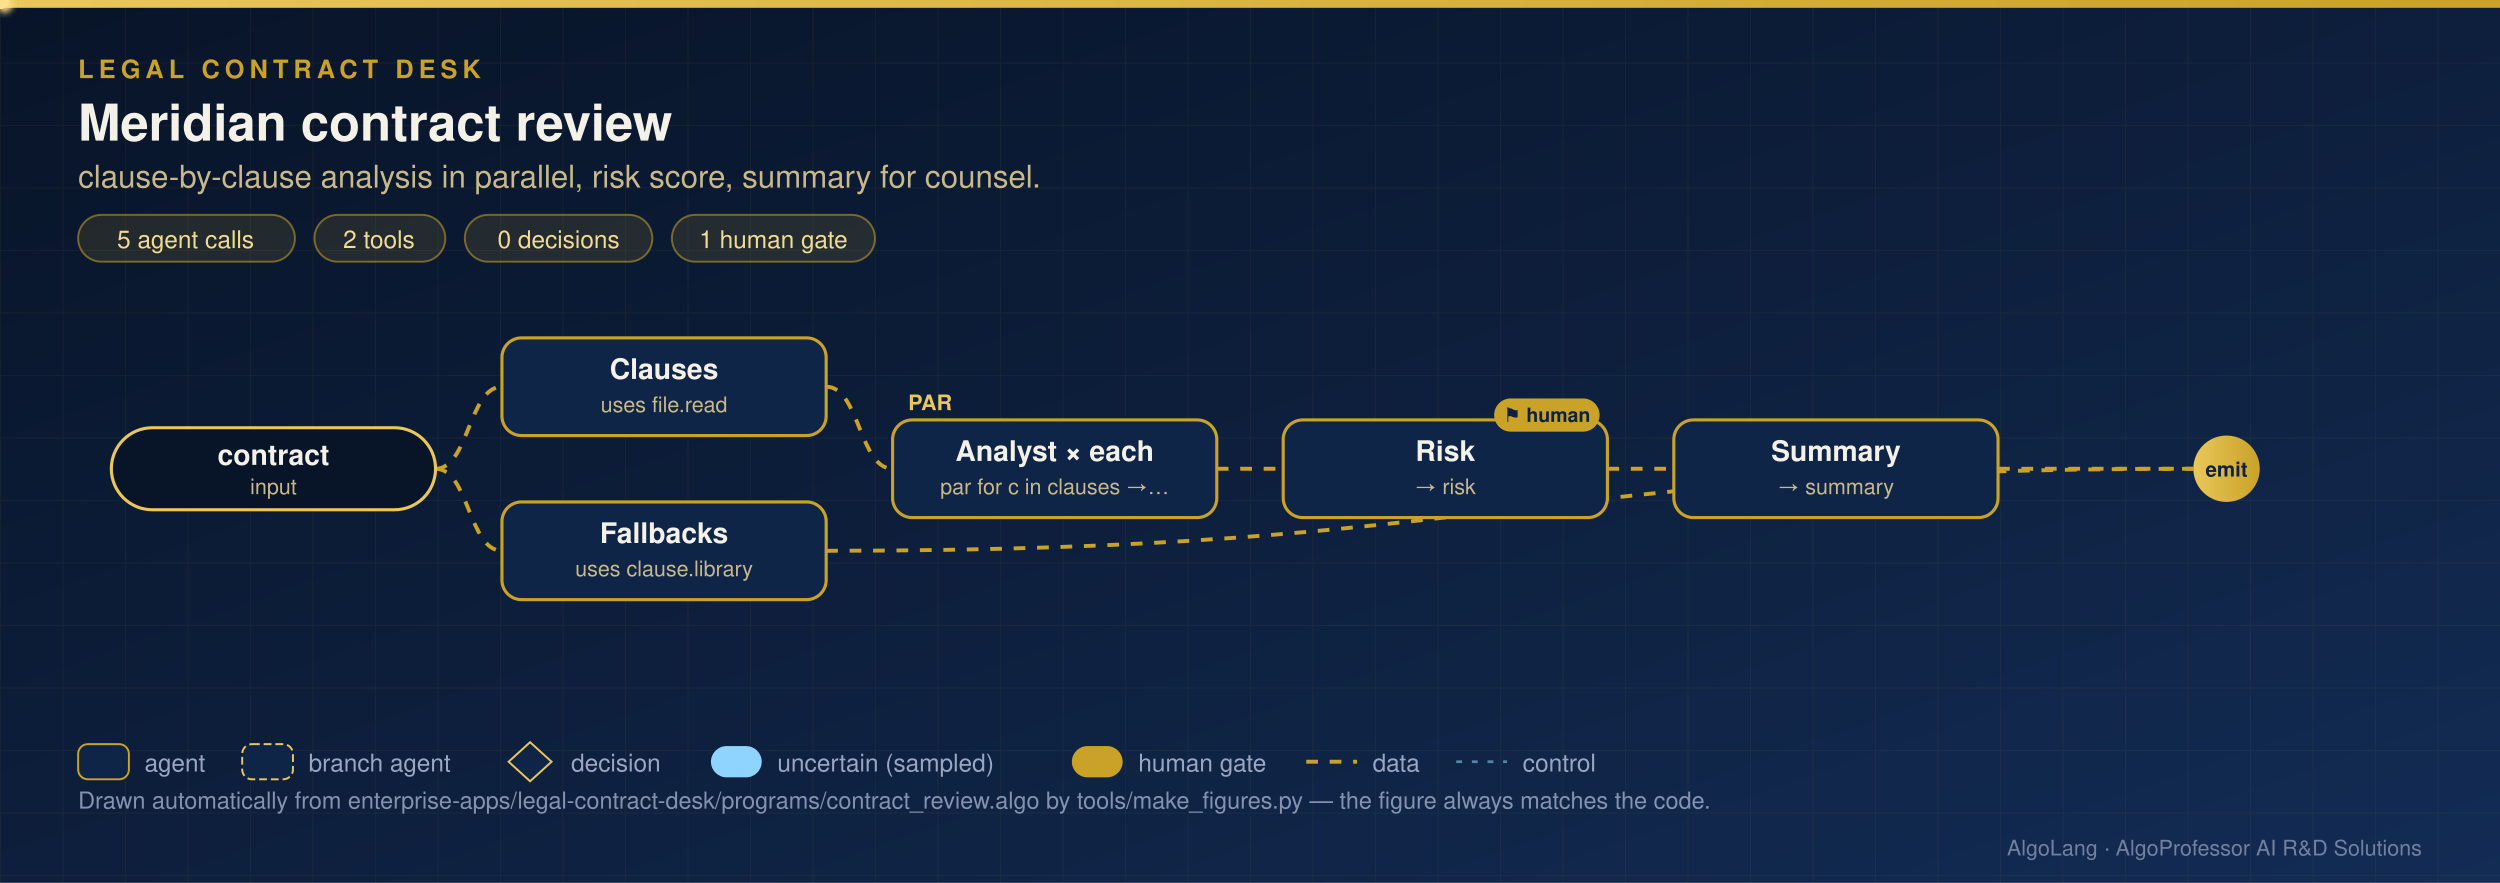
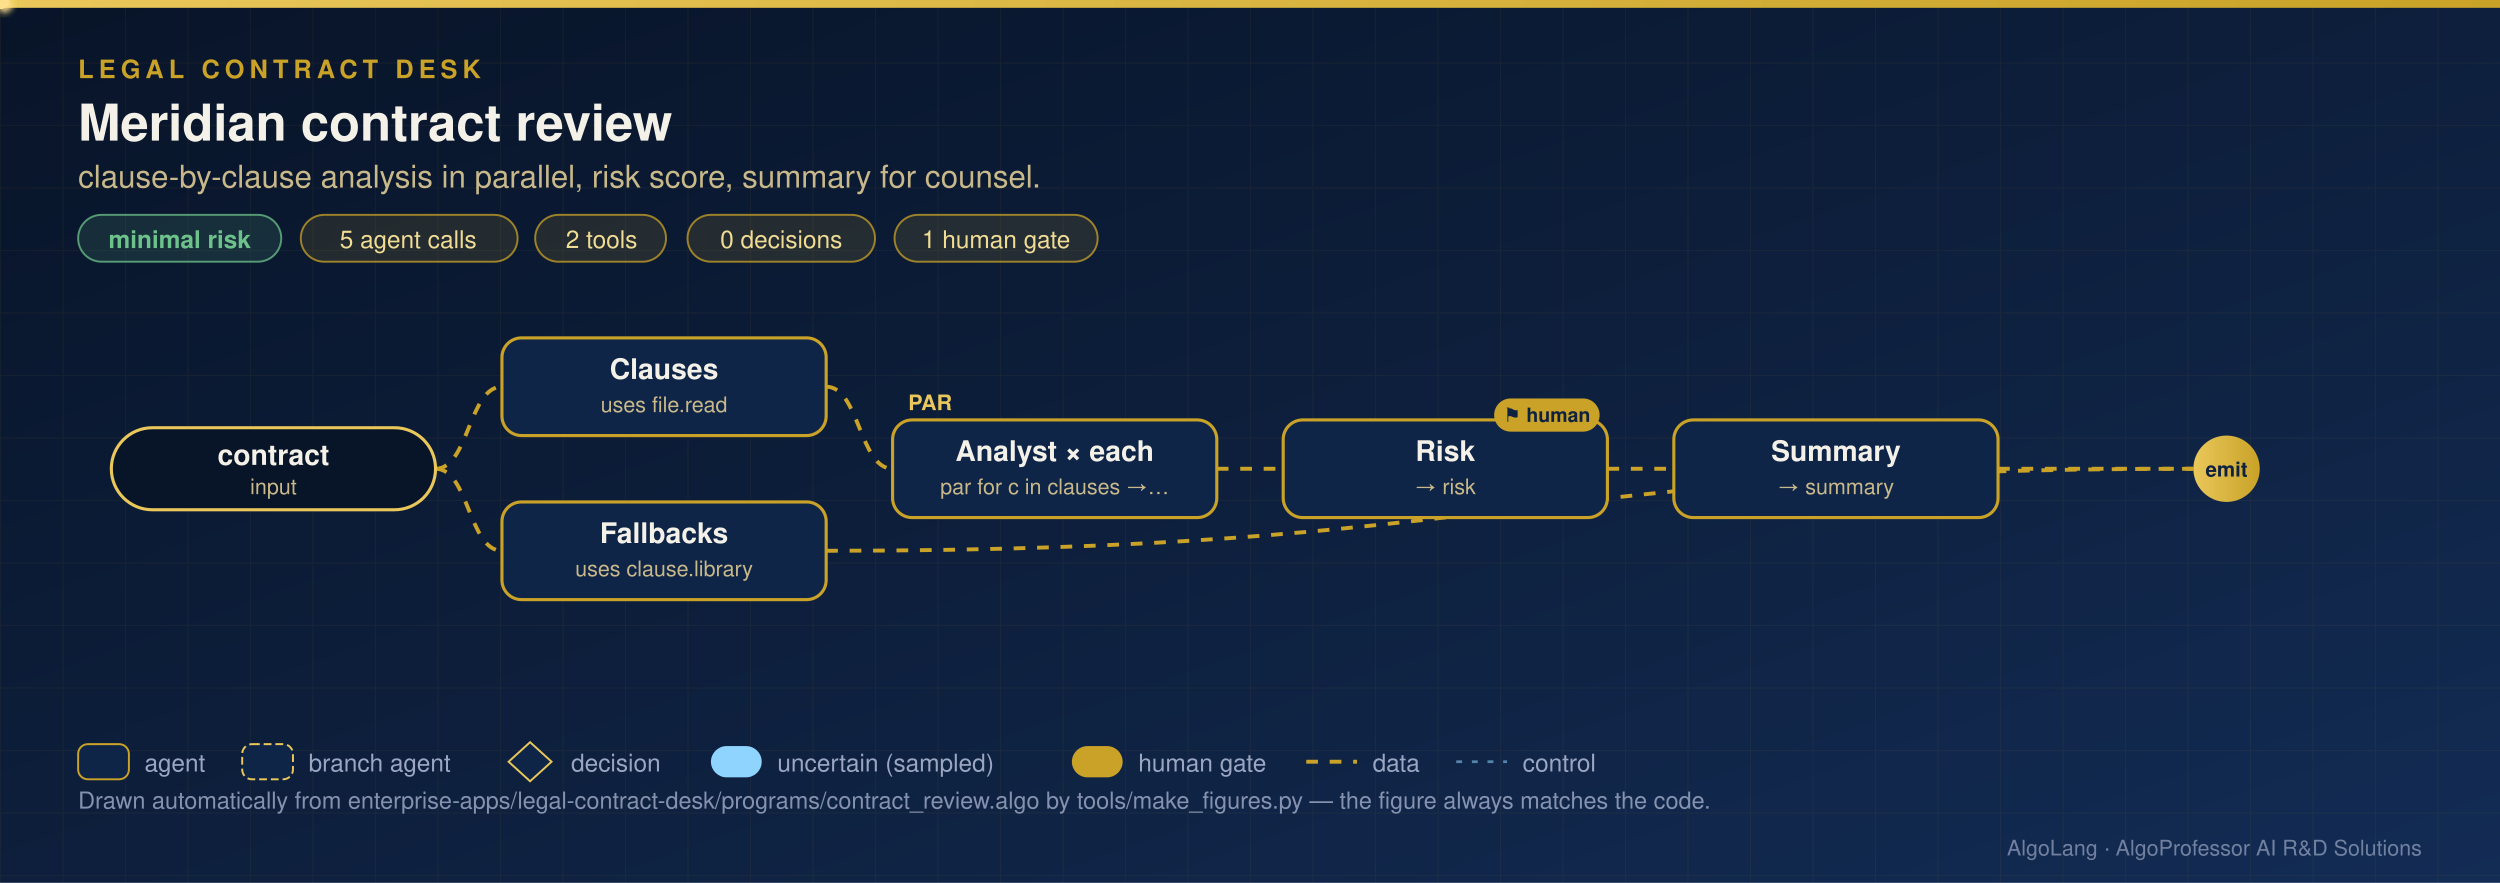
<svg xmlns="http://www.w3.org/2000/svg" viewBox="0 0 1280 452" width="1280" height="452" role="img" aria-label="Meridian contract review">
  <defs>
    <linearGradient id="bg" x1="0" y1="0" x2="1" y2="1">
      <stop offset="0" stop-color="#081428" />
      <stop offset=".6" stop-color="#0e2140" />
      <stop offset="1" stop-color="#132c55" />
    </linearGradient>
    <linearGradient id="gold" x1="0" x2="1">
      <stop offset="0" stop-color="#e9c75a" />
      <stop offset="1" stop-color="#c9a227" />
    </linearGradient>
    <pattern id="grid" width="32" height="32" patternUnits="userSpaceOnUse">
      <path d="M32 0H0V32" fill="none" stroke="#c9a227" stroke-opacity=".06" />
    </pattern>
    <filter id="soft" x="-50%" y="-50%" width="200%" height="200%">
      <feGaussianBlur stdDeviation="2.5" result="b" />
      <feMerge>
        <feMergeNode in="b" />
        <feMergeNode in="SourceGraphic" />
      </feMerge>
    </filter>
  </defs>
  <style>
    text { font-family: "Segoe UI", "Helvetica Neue", Helvetica, Arial, sans-serif; }
    .mono { font-family: "SFMono-Regular", Consolas, "Liberation Mono", Menlo, monospace; }
    .wire { fill: none; stroke: #c9a227; stroke-width: 2; stroke-dasharray: 6 6; animation: dash 1.1s linear infinite; }
    .ctl { fill: none; stroke: #8fd3ff; stroke-opacity: .55; stroke-width: 1.4; stroke-dasharray: 3 5; animation: dash 2.2s linear infinite; }
    .card { fill: #0f2547; stroke: #c9a227; stroke-opacity: .75; stroke-width: 1.4; }
    .glow { animation: glow 3.6s ease-in-out infinite; }
    .rise { animation: rise 1.2s cubic-bezier(.2,.8,.2,1) both; }
    .fade { opacity: 0; animation: fade 7s ease-in-out infinite; }
    .pulse { animation: pulse 2.4s ease-in-out infinite; }
    @keyframes dash { to { stroke-dashoffset: -24; } }
    @keyframes glow { 0%, 100% { stroke-opacity: .35; } 50% { stroke-opacity: 1; } }
    @keyframes rise { from { transform: translateY(12px); } to { transform: none; } }
    @keyframes fade { 0%, 6% { opacity: 0; } 14%, 88% { opacity: 1; } 100% { opacity: 0; } }
    @keyframes pulse { 0%, 100% { opacity: .55; } 50% { opacity: 1; } }
    
    @media (prefers-reduced-motion: reduce) { * { animation: none !important; } .fade { opacity: 1; } }
  </style>
  <rect width="1280" height="452" fill="url(#bg)" />
  <rect width="1280" height="452" fill="url(#grid)" />
  <rect width="1280" height="4" fill="url(#gold)" />
  <text x="40" y="40" fill="#c9a227" font-size="13" letter-spacing="2.6" font-weight="700">LEGAL CONTRACT DESK</text>
  <text x="40" y="72" fill="#f4f1e8" font-size="26" font-weight="700">Meridian contract review</text>
  <text x="40" y="96" fill="#c9b98a" font-size="16">clause-by-clause analysis in parallel, risk score, summary for counsel.</text>
-   <rect x="40" y="110" width="111" height="24" rx="12" fill="#c9a227" fill-opacity=".13" stroke="#c9a227" stroke-opacity=".55" />
-   <text x="95" y="127" fill="#f1dc94" font-size="12.5" text-anchor="middle">5 agent calls</text>
-   <rect x="161" y="110" width="67" height="24" rx="12" fill="#c9a227" fill-opacity=".13" stroke="#c9a227" stroke-opacity=".55" />
-   <text x="194" y="127" fill="#f1dc94" font-size="12.5" text-anchor="middle">2 tools</text>
-   <rect x="238" y="110" width="96" height="24" rx="12" fill="#c9a227" fill-opacity=".13" stroke="#c9a227" stroke-opacity=".55" />
-   <text x="286" y="127" fill="#f1dc94" font-size="12.5" text-anchor="middle">0 decisions</text>
-   <rect x="344" y="110" width="104" height="24" rx="12" fill="#c9a227" fill-opacity=".13" stroke="#c9a227" stroke-opacity=".55" />
-   <text x="396" y="127" fill="#f1dc94" font-size="12.5" text-anchor="middle">1 human gate</text>
+   <rect x="40" y="110" width="104" height="24" rx="12" fill="#6cc28a" fill-opacity=".13" stroke="#6cc28a" stroke-opacity=".75" />
+   <text x="92" y="127" fill="#6cc28a" font-size="12.5" font-weight="700" text-anchor="middle">minimal risk</text>
+   <rect x="154" y="110" width="111" height="24" rx="12" fill="#c9a227" fill-opacity=".13" stroke="#c9a227" stroke-opacity=".75" />
+   <text x="209" y="127" fill="#f1dc94" font-size="12.5" font-weight="400" text-anchor="middle">5 agent calls</text>
+   <rect x="274" y="110" width="67" height="24" rx="12" fill="#c9a227" fill-opacity=".13" stroke="#c9a227" stroke-opacity=".75" />
+   <text x="308" y="127" fill="#f1dc94" font-size="12.5" font-weight="400" text-anchor="middle">2 tools</text>
+   <rect x="352" y="110" width="96" height="24" rx="12" fill="#c9a227" fill-opacity=".13" stroke="#c9a227" stroke-opacity=".75" />
+   <text x="400" y="127" fill="#f1dc94" font-size="12.5" font-weight="400" text-anchor="middle">0 decisions</text>
+   <rect x="458" y="110" width="104" height="24" rx="12" fill="#c9a227" fill-opacity=".13" stroke="#c9a227" stroke-opacity=".75" />
+   <text x="510" y="127" fill="#f1dc94" font-size="12.5" font-weight="400" text-anchor="middle">1 human gate</text>
  <path id="e0" d="M223.0 240.0 C 240.0 240.0, 240.0 198.0, 257.0 198.0" class="wire" />
  <path id="e1" d="M423.0 198.0 C 440.0 198.0, 440.0 240.0, 457.0 240.0" class="wire" />
  <path id="e2" d="M623.0 240.0 C 640.0 240.0, 640.0 240.0, 657.0 240.0" class="wire" />
  <path id="e3" d="M823.0 240.0 C 840.0 240.0, 840.0 240.0, 857.0 240.0" class="wire" />
  <path id="e4" d="M223.0 240.0 C 240.0 240.0, 240.0 282.0, 257.0 282.0" class="wire" />
  <path id="e5" d="M1023.0 240.0 C 1073.0 240.0, 1073.0 240.0, 1123.0 240.0" class="wire" />
  <path id="e6" d="M423.0 282.0 C 773.0 282.0, 773.0 240.0, 1123.0 240.0" class="wire" />
  <g class="rise" style="animation-delay:0.00s">
    <rect x="57.0" y="219.0" width="166.0" height="42" rx="21" fill="#081428" stroke="#e9c75a" stroke-width="1.6" />
    <text x="140.0" y="238.0" fill="#f4f1e8" font-size="14.5" font-weight="700" text-anchor="middle">contract</text>
    <text x="140.0" y="253.0" fill="#c9b98a" font-size="11" text-anchor="middle">input</text>
  </g>
  <g class="rise" style="animation-delay:0.05s">
    <rect x="257.0" y="173.0" width="166.0" height="50" rx="10" fill="#0f2547" stroke="#c9a227" stroke-width="1.6" />
    <text x="340.0" y="194.0" fill="#f4f1e8" font-size="14.5" font-weight="700" text-anchor="middle">Clauses</text>
    <text x="340.0" y="211.0" fill="#c9b98a" font-size="11" text-anchor="middle">uses file.read</text>
  </g>
  <g class="rise" style="animation-delay:0.10s">
    <rect x="457.0" y="215.0" width="166.0" height="50" rx="10" fill="#0f2547" stroke="#c9a227" stroke-width="1.6" />
    <text x="540.0" y="236.0" fill="#f4f1e8" font-size="14.5" font-weight="700" text-anchor="middle">Analyst × each</text>
    <text x="540.0" y="253.0" fill="#c9b98a" font-size="11" text-anchor="middle">par for c in clauses →…</text>
    <text x="465.0" y="210.0" fill="#e9c75a" font-size="11" font-weight="800">PAR</text>
  </g>
  <g class="rise" style="animation-delay:0.15s">
    <rect x="657.0" y="215.0" width="166.0" height="50" rx="10" fill="#0f2547" stroke="#c9a227" stroke-width="1.6" />
    <text x="740.0" y="236.0" fill="#f4f1e8" font-size="14.5" font-weight="700" text-anchor="middle">Risk</text>
    <text x="740.0" y="253.0" fill="#c9b98a" font-size="11" text-anchor="middle">→ risk</text>
    <g class="pulse">
      <rect x="765.0" y="204.0" width="54" height="17" rx="8.5" fill="#c9a227" />
      <text x="792.0" y="216.0" fill="#0e2140" font-size="10" font-weight="800" text-anchor="middle">⚑ human</text>
    </g>
  </g>
  <g class="rise" style="animation-delay:0.20s">
    <rect x="857.0" y="215.0" width="166.0" height="50" rx="10" fill="#0f2547" stroke="#c9a227" stroke-width="1.6" />
    <text x="940.0" y="236.0" fill="#f4f1e8" font-size="14.5" font-weight="700" text-anchor="middle">Summary</text>
    <text x="940.0" y="253.0" fill="#c9b98a" font-size="11" text-anchor="middle">→ summary</text>
  </g>
  <g class="rise" style="animation-delay:0.25s">
    <rect x="257.0" y="257.0" width="166.0" height="50" rx="10" fill="#0f2547" stroke="#c9a227" stroke-width="1.6" />
    <text x="340.0" y="278.0" fill="#f4f1e8" font-size="14.5" font-weight="700" text-anchor="middle">Fallbacks</text>
    <text x="340.0" y="295.0" fill="#c9b98a" font-size="11" text-anchor="middle">uses clause.library</text>
  </g>
  <g style="animation-delay:0.30s">
    <circle cx="1140.0" cy="240.0" r="17" fill="url(#gold)" class="pulse" />
    <text x="1140.0" y="244.0" fill="#0e2140" font-size="10.5" font-weight="800" text-anchor="middle">emit</text>
  </g>
  <circle r="4.5" fill="#ffe08a" filter="url(#soft)">
    <animateMotion dur="1.7s" begin="0.00s" repeatCount="indefinite">
      <mpath href="#e0" />
    </animateMotion>
  </circle>
  <circle r="4.5" fill="#ffe08a" filter="url(#soft)">
    <animateMotion dur="1.7s" begin="0.37s" repeatCount="indefinite">
      <mpath href="#e1" />
    </animateMotion>
  </circle>
  <circle r="4.5" fill="#ffe08a" filter="url(#soft)">
    <animateMotion dur="1.7s" begin="0.74s" repeatCount="indefinite">
      <mpath href="#e2" />
    </animateMotion>
  </circle>
  <circle r="4.5" fill="#ffe08a" filter="url(#soft)">
    <animateMotion dur="1.7s" begin="1.11s" repeatCount="indefinite">
      <mpath href="#e3" />
    </animateMotion>
  </circle>
  <circle r="4.5" fill="#ffe08a" filter="url(#soft)">
    <animateMotion dur="1.7s" begin="1.48s" repeatCount="indefinite">
      <mpath href="#e4" />
    </animateMotion>
  </circle>
  <circle r="4.5" fill="#ffe08a" filter="url(#soft)">
    <animateMotion dur="1.7s" begin="1.85s" repeatCount="indefinite">
      <mpath href="#e5" />
    </animateMotion>
  </circle>
  <circle r="4.5" fill="#ffe08a" filter="url(#soft)">
    <animateMotion dur="1.7s" begin="0.02s" repeatCount="indefinite">
      <mpath href="#e6" />
    </animateMotion>
  </circle>
  <g transform="translate(40,390)">
    <rect x="0" y="-9" width="26" height="18" rx="5" fill="#0f2547" stroke="#c9a227" />
    <text x="34" y="5" fill="#9aa6c2" font-size="12.5">agent</text>
  </g>
  <g transform="translate(124.0,390)">
    <rect x="0" y="-9" width="26" height="18" rx="5" fill="#0f2547" stroke="#e9c75a" stroke-dasharray="4 2" />
    <text x="34" y="5" fill="#9aa6c2" font-size="12.5">branch agent</text>
  </g>
  <g transform="translate(258.4,390)">
    <polygon points="13,-10 24,0 13,10 2,0" fill="#0f2547" stroke="#e9c75a" />
    <text x="34" y="5" fill="#9aa6c2" font-size="12.5">decision</text>
  </g>
  <g transform="translate(364.0,390)">
    <rect x="0" y="-8" width="26" height="16" rx="8" fill="#8fd3ff" />
    <text x="34" y="5" fill="#9aa6c2" font-size="12.5">uncertain (sampled)</text>
  </g>
  <g transform="translate(548.8,390)">
    <rect x="0" y="-8" width="26" height="16" rx="8" fill="#c9a227" />
    <text x="34" y="5" fill="#9aa6c2" font-size="12.5">human gate</text>
  </g>
  <g transform="translate(668.8,390)">
    <path d="M0 0 L26 0" class="wire" />
    <text x="34" y="5" fill="#9aa6c2" font-size="12.5">data</text>
  </g>
  <g transform="translate(745.6,390)">
    <path d="M0 0 L26 0" class="ctl" />
    <text x="34" y="5" fill="#9aa6c2" font-size="12.5">control</text>
  </g>
  <text x="40" y="414" fill="#9aa6c2" fill-opacity=".85" font-size="12">Drawn automatically from enterprise-apps/legal-contract-desk/programs/contract_review.algo by tools/make_figures.py — the figure always matches the code.</text>
  <text x="1240" y="438" fill="#9aa6c2" fill-opacity=".7" font-size="11" text-anchor="end">AlgoLang · AlgoProfessor AI R&amp;D Solutions</text>
</svg>
